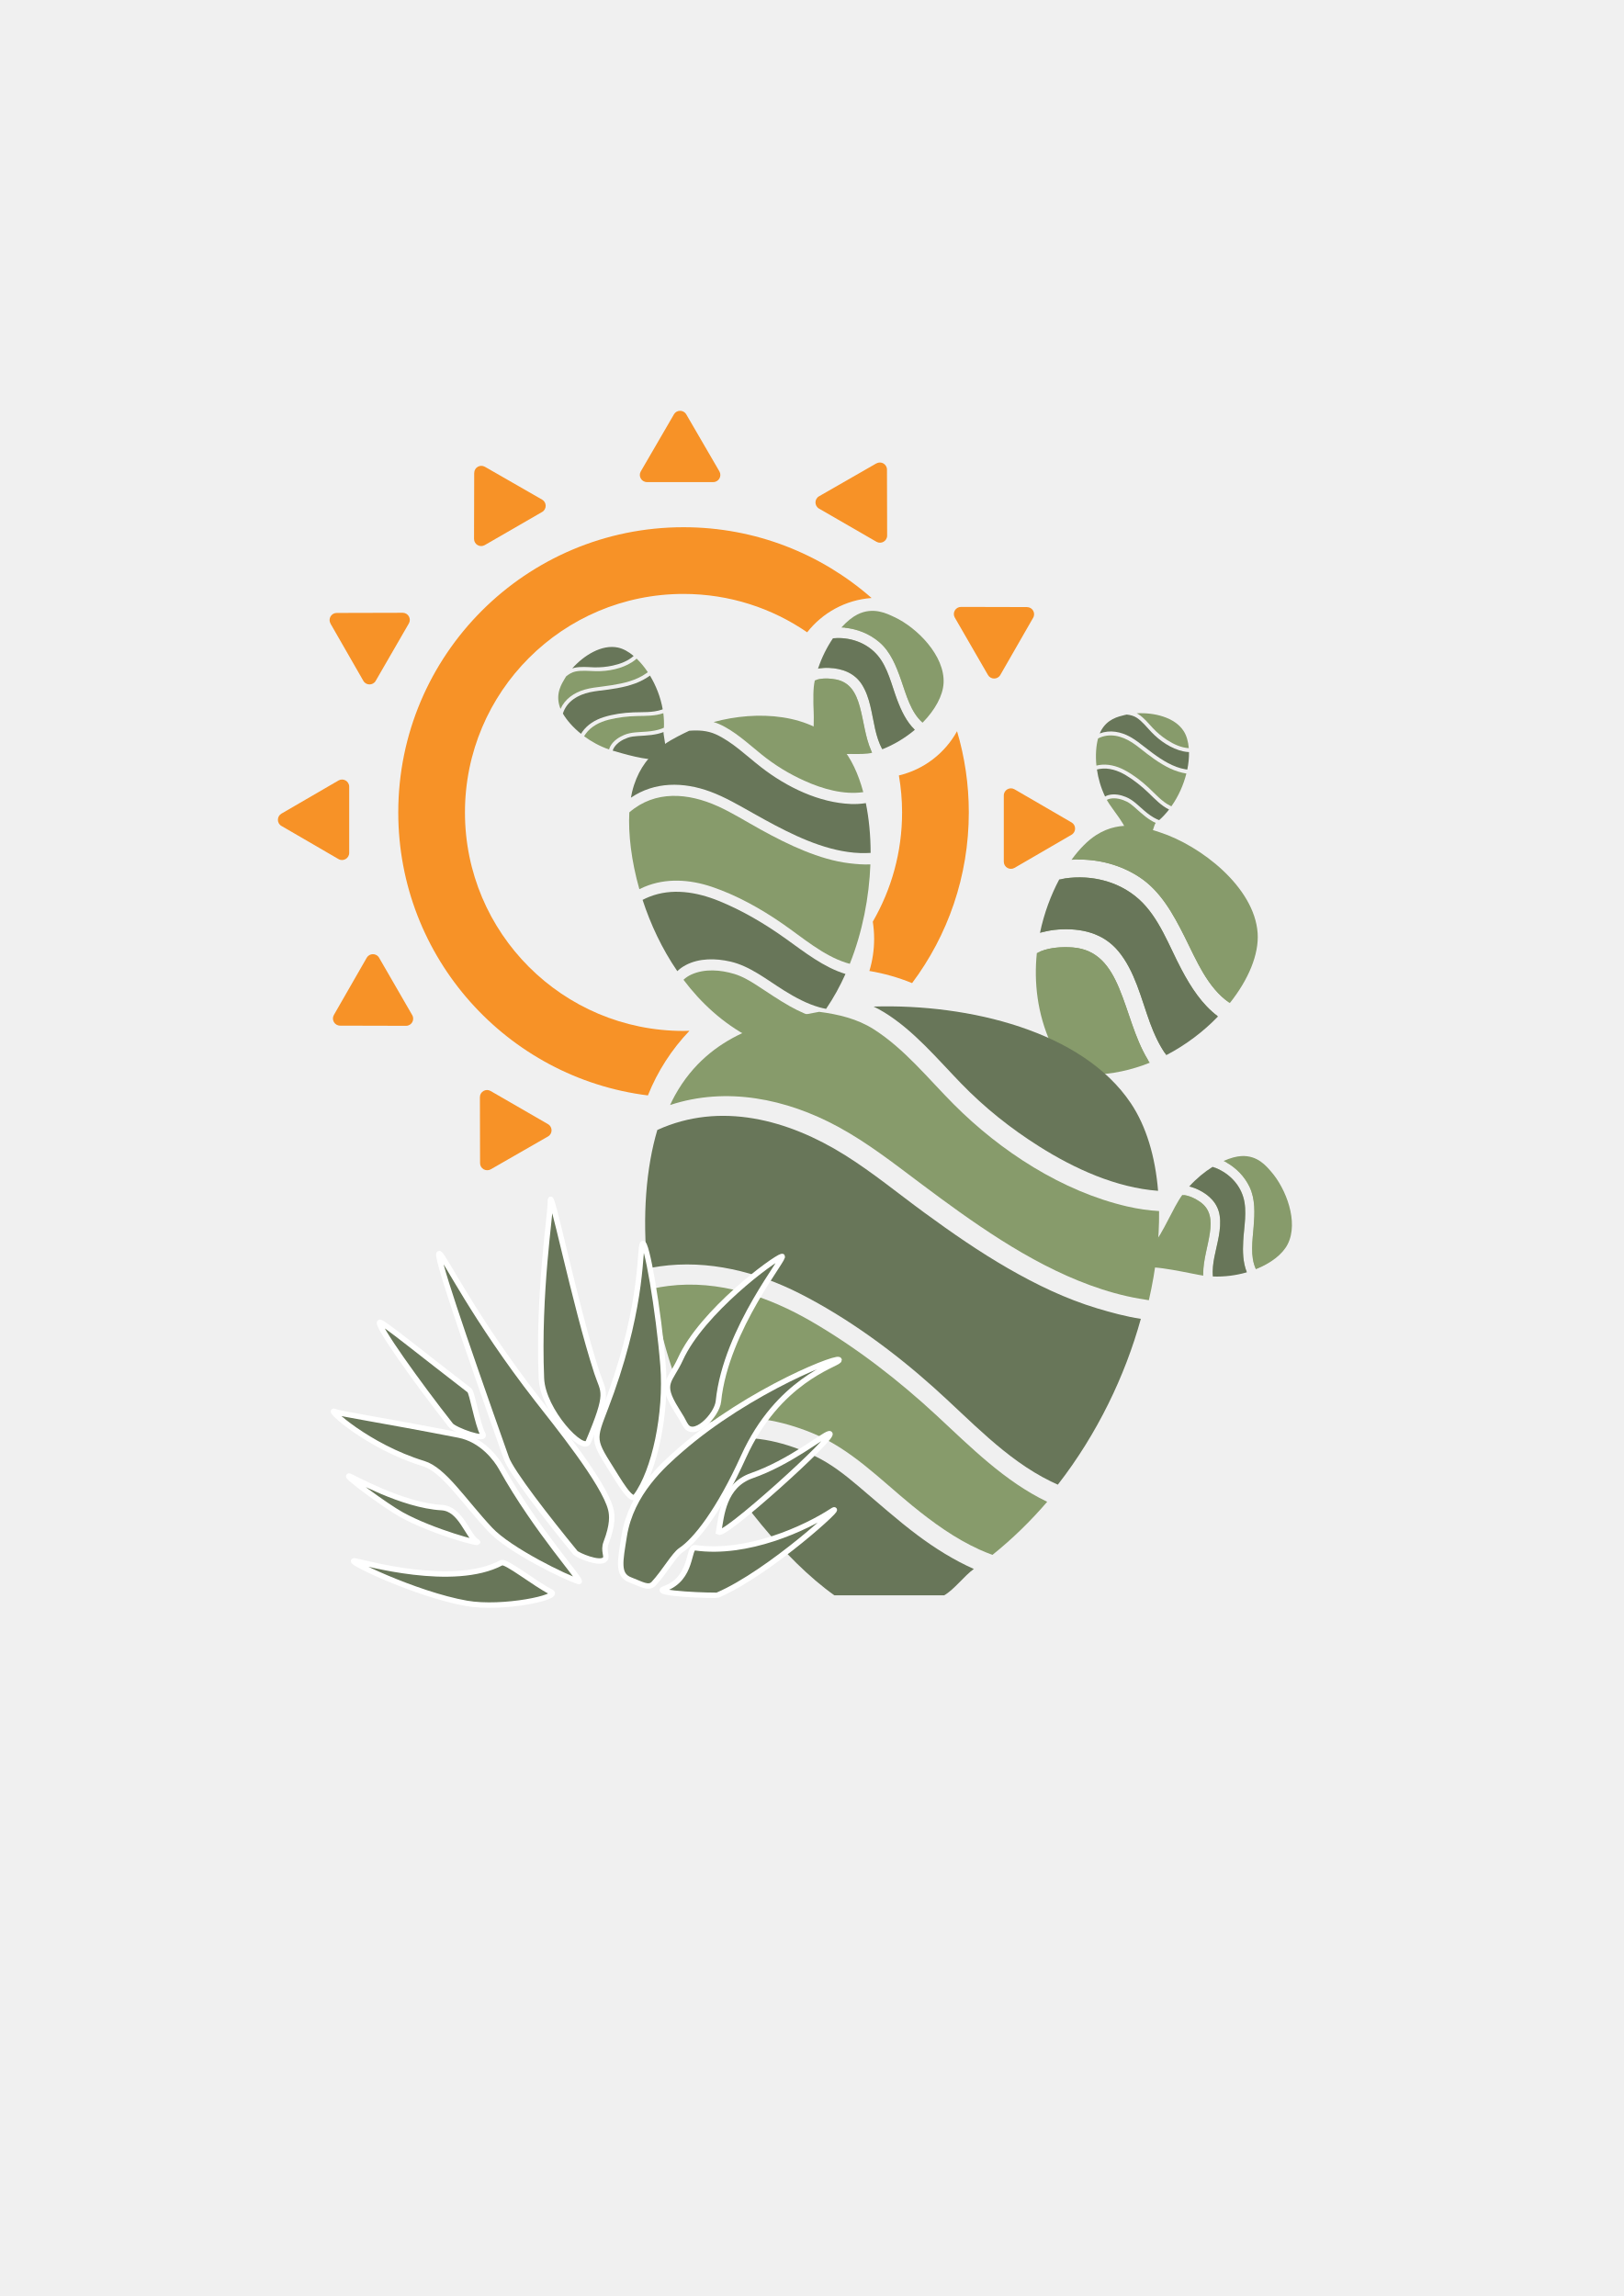
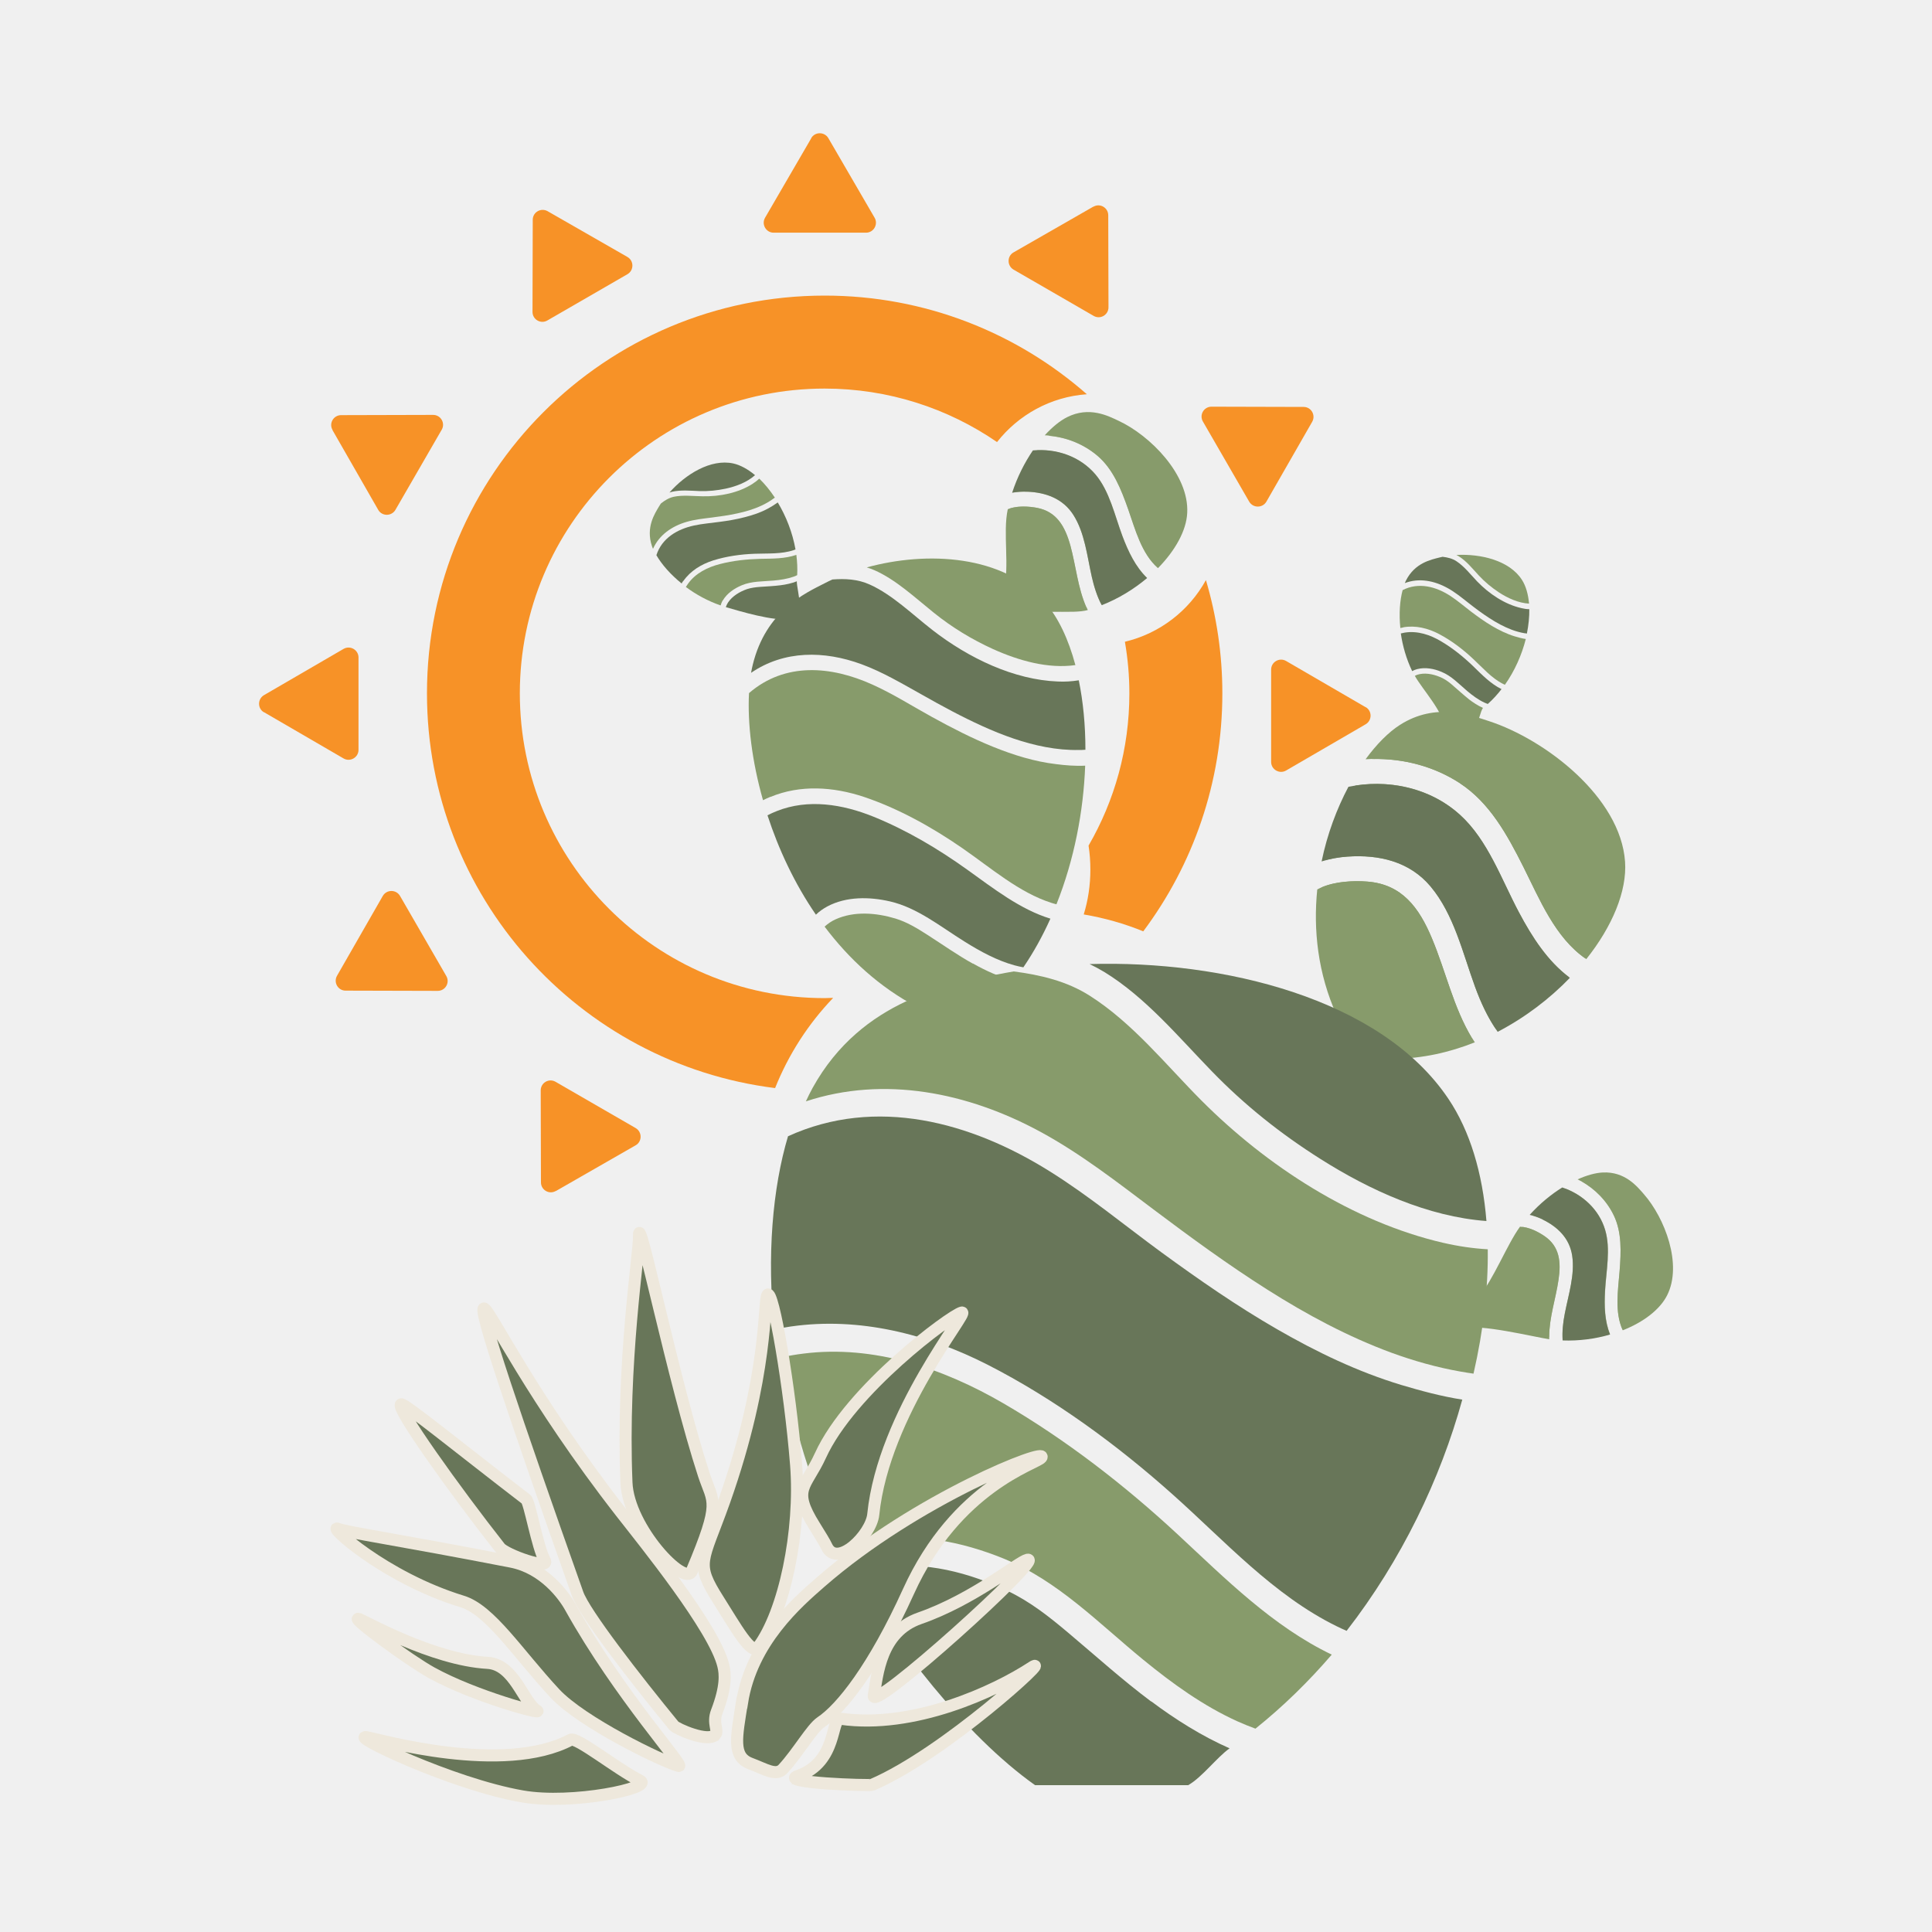
- <svg xmlns="http://www.w3.org/2000/svg" id="Layer_1" version="1.1" viewBox="0 0 595.28 841.89">
+ <svg xmlns="http://www.w3.org/2000/svg" id="Layer_1" version="1.1" viewBox="0 0 160 160">
  <defs>
    <style>
      .st0 {
        fill: #879b6b;
      }

      .st1 {
        fill: #aebe95;
      }

      .st2, .st3 {
        fill: #687659;
      }

      .st3 {
-         stroke: #fff;
+         stroke: #eee8dc;
        stroke-miterlimit: 10;
-         stroke-width: 2px;
      }

      .st4 {
        fill: #f79227;
      }
    </style>
  </defs>
-   <path class="st1" d="M458.09,435.19c2.14,4.46,1.91,9.59,1.52,14.55-.4,5.07-1.34,10.83.76,15.49,4.77-1.89,8.57-4.72,10.36-8.03,4.21-7.77.07-19.95-4.89-26.24-1.63-2.06-4.53-6.11-10.19-6.09-1.71,0-3.8.46-6.06,1.35,3.64,2.06,6.67,5.13,8.51,8.97h0Z" />
-   <path class="st1" d="M439.41,436.27c3.89,1.92,7.05,4.89,7.74,9.45.76,5.02-.98,10.28-1.95,15.25-.44,2.24-.69,4.48-.58,6.63,4.29.31,8.57-.18,12.44-1.26-1.38-3.47-1.48-7.42-1.26-11.31.29-5.22,1.52-10.98.04-16-1.51-5.1-5.5-8.95-10.32-10.85-3,1.72-6.09,4.08-8.87,7.03.97.26,1.9.63,2.77,1.06h0Z" />
-   <path class="st1" d="M441.11,467.03c.02-5.05,1.7-9.92,2.44-14.91.7-4.68.31-8.7-3.58-11.42-1.48-1.03-3.72-2.24-5.87-2.49-3.29,4.3-5.84,9.57-6.79,15.69l3.25,9.23c3.24,2.08,6.86,3.38,10.56,4.04v-.14h-.01Z" />
-   <path class="st2" d="M439.41,436.27c3.89,1.92,7.05,4.89,7.74,9.45.76,5.02-.98,10.28-1.95,15.25-.47,2.4-.73,4.79-.56,7.09,4.3.17,8.59-.4,12.48-1.54-1.45-3.52-1.56-7.53-1.34-11.49.29-5.22,1.52-10.98.04-16-1.6-5.42-6.02-9.44-11.26-11.18-2.93,1.82-5.9,4.25-8.58,7.21,1.2.27,2.36.69,3.42,1.22h0Z" />
-   <path class="st0" d="M441.11,467.03c.02-5.05,1.7-9.92,2.44-14.91.7-4.68.31-8.7-3.58-11.42-1.63-1.14-4.2-2.49-6.53-2.53-3.41,4.62-7.11,14.2-10.79,18.32l-3.88,8.51c3.63-1.45,18.62,2.22,22.36,2.75,0-.24-.01-.48-.01-.72h-.01Z" />
-   <path class="st0" d="M449.4,426.12c3.73,2.06,6.82,5.17,8.69,9.07,2.14,4.46,1.91,9.59,1.52,14.55-.41,5.13-1.36,10.96.83,15.64,5.45-2.16,9.76-5.44,11.65-9.16,4.12-8.14-.64-20.39-6.05-26.58-1.77-2.03-4.95-6.03-10.86-5.74-1.87.09-4.14.7-6.59,1.8.27.14.54.28.81.43h0Z" />
-   <path class="st2" d="M213.45,268.39c1.88-2.7,4.76-4.45,7.88-5.43,3.44-1.09,7.23-1.61,10.89-1.75,3.41-.13,7.02.13,10.25-.95.17-.06.33-.12.49-.18-.78-4.46-2.48-8.74-4.67-12.36-.81.61-1.71,1.13-2.55,1.59-1.92,1.04-4.01,1.75-6.14,2.3-2.18.56-4.42.94-6.66,1.25-2.22.31-4.49.49-6.67.96-4.41.96-8.48,3.32-9.91,7.82,1.4,2.41,3.69,5.06,6.65,7.44.14-.24.29-.47.45-.69h0Z" />
-   <path class="st0" d="M223.83,273.5c1.08-1.87,3.03-3.18,4.99-4.01,2.62-1.1,5.52-.99,8.35-1.23,1.83-.16,3.66-.43,5.36-1.06.29-.11.58-.23.87-.37.09-1.77,0-3.56-.21-5.32-2.99,1.04-6.3.97-9.49,1.04-3.56.08-7.17.49-10.57,1.36-3.28.84-6.43,2.41-8.42,5.18-.2.28-.39.57-.57.87,2.65,1.96,5.75,3.69,9.15,4.85.12-.44.3-.88.55-1.32h0Z" />
-   <path class="st2" d="M238.96,269.48c-1.74.23-3.5.29-5.25.41-1.23.09-2.39.21-3.54.61-1.92.67-3.85,1.81-4.99,3.53-.26.4-.44.8-.56,1.21,3.7,1.08,12.63,3.77,16.78,3.11l2.56-4.07c.16-.78-.79-5.06-.7-5.85-1.37.53-2.83.85-4.31,1.04h0Z" />
-   <path class="st2" d="M210.56,244.87c2.29-.52,4.82-.25,7.19-.17,2.33.07,4.58-.15,6.82-.63,2.78-.6,5.65-1.67,7.74-3.55-1.89-1.59-3.86-2.67-5.75-3.07-5.92-1.27-12.54,2.87-16.77,7.65.25-.09.51-.16.78-.22h-.01Z" />
-   <path class="st0" d="M231.7,242.8c-3.76,2.41-8.65,3.39-13.2,3.31-2.5-.04-5.13-.39-7.55.12-1.28.27-2.38.96-3.39,1.77-.15.24-.3.47-.44.71-1.17,1.97-3.55,5.57-1.89,10.49.08.24.17.48.27.73,1.63-3.66,5-5.96,8.84-7.07,2.15-.62,4.38-.86,6.62-1.15,2.24-.29,4.47-.61,6.67-1.08,2.21-.47,4.38-1.11,6.4-2.06,1.03-.48,2.02-1.04,2.94-1.71.17-.13.35-.26.53-.39-1.26-1.9-2.65-3.58-4.11-4.97-.52.48-1.08.92-1.69,1.31h0Z" />
-   <path class="st1" d="M322.36,235.45c4.16,3.55,6.23,8.85,8.05,14.06,1.86,5.32,3.49,11.57,7.7,15.35,3.99-4.05,6.56-8.62,6.9-12.77.79-9.75-8.86-20.24-16.7-24.38-2.57-1.36-7.32-4.16-13.05-1.6-1.73.77-3.64,2.17-5.54,4.08,4.62.46,9.05,2.21,12.64,5.27h0Z" />
-   <path class="st1" d="M303.92,244.9c4.79.2,9.33,1.8,12.07,6.1,3.02,4.74,3.61,10.85,4.85,16.32.56,2.47,1.3,4.84,2.38,6.98,4.48-1.61,8.6-4.02,12.03-6.84-2.95-2.9-4.82-6.85-6.35-10.89-2.04-5.42-3.38-11.8-7.12-16.22-3.81-4.49-9.58-6.61-15.3-6.36-2.27,3.08-4.34,6.86-5.83,11.09,1.1-.16,2.21-.21,3.27-.17h0Z" />
-   <path class="st1" d="M319.41,275.29c-2.24-5.12-2.72-10.8-4.2-16.19-1.39-5.05-3.58-8.95-8.74-9.96-1.96-.38-4.77-.6-7.06.11-1.4,5.83-1.63,12.3.15,18.93l7.42,7.89c4.21.65,8.46.35,12.5-.64-.02-.05-.05-.1-.07-.14h0Z" />
-   <path class="st2" d="M303.92,244.9c4.79.2,9.33,1.8,12.07,6.1,3.02,4.74,3.61,10.85,4.85,16.32.6,2.64,1.4,5.18,2.61,7.43,4.43-1.75,8.51-4.25,11.95-7.15-3.04-2.91-4.95-6.92-6.5-11.04-2.04-5.42-3.38-11.8-7.12-16.22-4.05-4.77-10.33-6.87-16.41-6.29-2.15,3.16-4.08,6.94-5.47,11.14,1.33-.27,2.7-.35,4.01-.3h0Z" />
-   <path class="st0" d="M319.41,275.29c-2.24-5.12-2.72-10.8-4.2-16.19-1.39-5.05-3.58-8.95-8.74-9.96-2.16-.42-5.36-.64-7.75.36-1.38,6.21.58,14.97-1.08,21.46l6.37,6.48c3.96-1.84,11.71-.29,15.74-1.43-.12-.24-.23-.48-.34-.72Z" />
-   <path class="st0" d="M309.49,230.15c4.7.42,9.22,2.19,12.86,5.3,4.16,3.55,6.23,8.85,8.05,14.06,1.88,5.38,3.53,11.7,7.84,15.47,4.55-4.63,7.45-9.88,7.69-14.5.53-10.08-9.78-20.37-18.03-24.21-2.71-1.26-7.71-3.89-13.57-.95-1.85.93-3.88,2.57-5.87,4.77.34.02.67.04,1.01.07h.02Z" />
-   <path class="st0" d="M402.76,280.55c3.24-.57,6.51.25,9.41,1.77,3.2,1.68,6.24,4,8.92,6.5,2.5,2.33,4.85,5.08,7.89,6.61.16.08.32.15.47.23,2.61-3.69,4.46-7.91,5.49-12.02-1.01-.15-2-.42-2.92-.69-2.09-.63-4.07-1.61-5.96-2.74-1.94-1.15-3.77-2.48-5.58-3.85-1.79-1.36-3.51-2.85-5.38-4.06-3.78-2.45-8.33-3.68-12.53-1.53-.73,2.69-.99,6.18-.61,9.96.27-.07.54-.12.8-.17h0Z" />
-   <path class="st2" d="M406.45,291.53c2.09-.55,4.4-.09,6.36.72,2.63,1.08,4.59,3.22,6.76,5.06,1.4,1.19,2.88,2.3,4.53,3.06.29.13.58.25.87.36,1.33-1.18,2.54-2.5,3.63-3.9-2.85-1.39-5.13-3.79-7.42-6.01-2.56-2.47-5.39-4.75-8.4-6.55-2.9-1.74-6.24-2.87-9.61-2.33-.34.05-.68.12-1.02.21.47,3.26,1.43,6.68,2.99,9.91.4-.23.84-.41,1.32-.54h-.01Z" />
-   <path class="st0" d="M419.95,299.44c-1.38-1.07-2.67-2.28-3.99-3.44-.92-.81-1.83-1.56-2.92-2.09-1.83-.89-3.99-1.46-6.02-1.06-.47.09-.88.25-1.25.46,1.83,3.38,8.14,10.24,7.39,13.27h8.55c.67-.43,1.39-4.33,2.01-4.82-1.34-.6-2.6-1.42-3.77-2.33h0Z" />
-   <path class="st0" d="M417.43,261.95c1.99,1.26,3.57,3.25,5.18,4.98,1.59,1.71,3.33,3.15,5.25,4.4,2.38,1.55,5.16,2.84,7.97,3-.21-2.46-.82-4.62-1.87-6.25-3.27-5.1-10.87-6.88-17.24-6.53.24.12.48.25.71.39h0Z" />
-   <path class="st2" d="M433.78,275.5c-4.36-.98-8.49-3.76-11.64-7.05-1.73-1.8-3.33-3.92-5.41-5.28-1.1-.72-2.36-1.01-3.64-1.16-.28.06-.55.12-.81.18-2.22.56-6.45,1.4-8.78,6.04-.11.22-.22.46-.32.71,3.75-1.42,7.75-.65,11.25,1.3,1.96,1.09,3.7,2.51,5.48,3.89s3.58,2.75,5.46,3.98c1.89,1.23,3.87,2.33,5.97,3.1,1.07.39,2.17.7,3.29.88.21.03.43.07.65.1.46-2.23.67-4.4.63-6.42-.71-.03-1.42-.12-2.12-.28h0Z" />
-   <path class="st0" d="M417.66,321.57c7.85,5.13,12.46,13.58,16.65,21.91,4.27,8.51,8.34,18.63,16.32,24.13,5.99-7.5,9.45-15.61,9.17-22.61-.65-16.41-19.3-32.06-33.56-37.48-4.68-1.78-13.37-5.54-22.64-.19-2.81,1.62-5.78,4.31-8.63,7.85,7.99-.11,15.93,1.97,22.69,6.39h0Z" />
-   <path class="st0" d="M388.07,340.83c8.24-.57,16.32,1.23,21.88,7.88,6.14,7.33,8.4,17.41,11.65,26.29,1.47,4.01,3.22,7.83,5.5,11.18,7.33-3.53,13.89-8.33,19.17-13.68-5.64-4.28-9.65-10.5-13.08-16.95-4.6-8.64-8.19-19.04-15.51-25.7-7.43-6.76-17.73-9.2-27.47-7.71-3.25,5.57-6.02,12.25-7.7,19.59,1.84-.48,3.73-.77,5.57-.9h-.01Z" />
-   <path class="st0" d="M420.79,388.55c-4.88-8.11-6.87-17.5-10.51-26.19-3.41-8.16-7.95-14.24-16.99-14.95-3.43-.27-8.29-.09-12.05,1.53-1.2,9.98-.26,20.82,4.13,31.52l14.31,11.75c7.34.29,14.53-1.01,21.24-3.43-.05-.08-.1-.15-.14-.23h.01Z" />
-   <path class="st2" d="M388.07,340.83c8.24-.57,16.32,1.23,21.88,7.88,6.14,7.33,8.4,17.41,11.65,26.29,1.57,4.29,3.46,8.37,5.98,11.89,7.22-3.75,13.69-8.7,18.97-14.18-5.79-4.28-9.88-10.6-13.37-17.17-4.6-8.64-8.19-19.04-15.51-25.7-7.91-7.19-19.06-9.49-29.34-7.37-3.02,5.67-5.55,12.35-7.06,19.61,2.22-.7,4.55-1.1,6.8-1.26h0Z" />
-   <path class="st0" d="M420.79,388.55c-4.88-8.11-6.87-17.5-10.51-26.19-3.41-8.16-7.95-14.24-16.99-14.95-3.78-.3-9.3-.05-13.17,2.07-1.09,10.61.14,22.07,5.13,33.18l15.13,11.38c7.33-.08,14.47-1.69,21.13-4.36-.25-.38-.49-.75-.72-1.14h0Z" />
-   <path class="st0" d="M394.57,315.18c8.12-.19,16.22,1.9,23.08,6.39,7.85,5.13,12.46,13.58,16.65,21.91,4.32,8.61,8.43,18.84,16.58,24.31,6.83-8.58,10.72-17.88,10.19-25.63-1.16-16.91-20.89-32.1-35.79-36.95-4.89-1.59-13.98-5.02-23.39.98-2.98,1.9-6.11,5.02-9.05,9.06.58-.04,1.16-.06,1.74-.08h0Z" />
-   <path class="st0" d="M236.33,325.16c7.87-3.28,16.55-2.71,24.65.02,8.94,3.02,17.82,7.91,25.88,13.5,7.52,5.21,14.89,11.66,23.37,14.35.44.14.88.27,1.32.38,4.66-11.69,7.1-24.45,7.55-36.46-2.62.12-5.27-.11-7.72-.41-5.61-.67-11.11-2.38-16.47-4.54-5.48-2.21-10.82-4.95-16.08-7.85-5.21-2.86-10.33-6.12-15.7-8.54-10.82-4.88-22.93-5.94-32.41,2.27-.42,7.88.73,17.8,3.68,28.16.64-.32,1.29-.62,1.94-.89h0Z" />
-   <path class="st2" d="M251.36,353.9c4.99-2.64,11.04-2.54,16.41-1.31,7.2,1.65,13.25,6.6,19.69,10.61,4.16,2.59,8.46,4.91,13.02,6.18.79.22,1.58.39,2.38.55,2.73-4,5.09-8.3,7.11-12.8-7.9-2.4-14.91-7.91-21.86-12.9-7.75-5.56-16.08-10.44-24.62-13.9-8.23-3.33-17.23-4.76-25.45-1.49-.82.33-1.65.7-2.46,1.12,2.89,8.87,7.09,17.91,12.73,26.14.89-.85,1.9-1.59,3.05-2.19h0Z" />
-   <path class="st0" d="M289.55,368.95c-4.05-2.27-7.92-4.97-11.86-7.51-2.75-1.78-5.43-3.39-8.46-4.31-5.08-1.53-10.83-2-15.73.19-1.13.51-2.09,1.16-2.92,1.94,6.4,8.5,14.44,15.93,24.28,21.12l21.26-2.03c1.46-1.55,2.84-3.18,4.15-4.87-3.7-.99-7.29-2.6-10.73-4.53h0Z" />
-   <path class="st0" d="M263.6,265.48c5.67,2.48,10.7,7.21,15.67,11.22,4.89,3.94,10.05,7.06,15.55,9.55,6.82,3.09,14.51,5.24,21.67,4.21-1.81-6.77-4.49-12.47-7.98-16.48-10.9-12.54-31.01-13.56-46.89-9.22.67.2,1.33.44,1.99.73h0Z" />
-   <path class="st2" d="M311.93,294.8c-11.5-.45-23.38-6.05-33.05-13.6-5.3-4.14-10.45-9.2-16.4-11.92-3.14-1.43-6.47-1.59-9.8-1.33-.67.3-1.32.62-1.96.94-5.31,2.71-15.53,7.29-18.98,21.47-.17.68-.31,1.4-.44,2.14,8.71-5.93,19.22-5.86,29.04-2.25,5.51,2.03,10.64,5.07,15.86,8,5.22,2.94,10.47,5.81,15.86,8.26,5.41,2.46,10.98,4.48,16.68,5.54,2.9.54,5.83.83,8.76.75.56-.01,1.12-.03,1.68-.06,0-6.47-.61-12.66-1.75-18.26-1.8.29-3.64.4-5.49.33h0Z" />
-   <path class="st0" d="M262.67,520.9c11.49-2.57,24.13.09,34.85,4.46,14.38,5.85,25.03,17,36.86,26.67,7.64,6.24,15.69,12.08,24.71,16.17,1.56.71,3.15,1.34,4.76,1.94,7.33-5.88,14.02-12.43,20.07-19.47-15.56-7.45-27.97-19.98-40.47-31.58-13.94-12.93-29.38-24.9-45.84-34.47-15.85-9.22-34.09-15.42-52.62-13.09-1.85.23-3.73.55-5.6.95,2.44,16.72,7.56,34.27,16.02,50.99,2.2-1.12,4.62-1.99,7.26-2.58h0Z" />
-   <path class="st2" d="M336.43,562.96c-7.55-5.64-14.55-11.97-21.75-18.03-5.04-4.25-9.98-8.17-15.95-11.02-10-4.78-21.84-7.95-32.96-6.13-2.57.42-4.85,1.18-6.88,2.19,9.93,17.51,28.52,41.87,47.01,55h40.25c3.68-2.11,7.45-7.24,10.88-9.67-7.33-3.25-14.19-7.55-20.6-12.34h0Z" />
-   <path class="st2" d="M324.14,371.18c10.85,6.67,19.44,17.03,28.21,26.08,8.63,8.91,18.14,16.49,28.63,23.11,13,8.21,28.21,15.13,43.59,16.28-1.03-12.59-4.33-23.67-9.99-32.13-17.7-26.43-59.33-36.49-94.31-35.44,1.31.63,2.6,1.32,3.86,2.1h.01Z" />
-   <path class="st0" d="M413.3,442.39c-23.86-5.52-46.44-20.22-63.58-37.41-9.4-9.42-18.11-20.41-29.45-27.61-5.99-3.8-12.88-5.44-19.94-6.36-1.52.26-3.02.54-4.47.84-12.2,2.56-35.44,6.37-48.4,29.77-.62,1.13-1.22,2.32-1.79,3.56,20.61-6.79,42.56-2.36,61.64,8.01,10.7,5.81,20.2,13.25,29.91,20.53,9.72,7.29,19.53,14.48,29.8,20.98,10.32,6.53,21.13,12.35,32.62,16.56,5.85,2.14,11.86,3.85,18,4.92,1.17.2,2.35.4,3.55.58,2.61-11.34,3.87-22.41,3.75-32.69-3.89-.23-7.78-.79-11.62-1.68h-.02Z" />
-   <path class="st4" d="M247.08,151.93l-12.15,20.91c-1.01,1.74.25,3.93,2.26,3.93h24.29c2.01,0,3.27-2.18,2.26-3.93l-12.15-20.91c-1.01-1.73-3.51-1.73-4.52,0h0Z" />
-   <path class="st4" d="M173.85,173.43l-.06,24.18c0,2.01,2.17,3.28,3.92,2.27l21.04-12.15c1.74-1.01,1.74-3.53,0-4.53l-20.98-12.04c-1.74-1-3.91.25-3.91,2.26h0Z" />
-   <path class="st4" d="M121.17,228.67l12.04,20.98c1,1.75,3.52,1.75,4.53,0l12.15-21.04c1.01-1.74-.26-3.92-2.27-3.92l-24.18.06c-2.01,0-3.26,2.17-2.26,3.91h0Z" />
-   <path class="st4" d="M103.18,302.85l20.91,12.15c1.74,1.01,3.93-.25,3.93-2.26v-24.29c0-2.01-2.18-3.27-3.93-2.26l-20.91,12.15c-1.73,1.01-1.73,3.51,0,4.52h0Z" />
-   <path class="st4" d="M124.68,376.08l24.18.06c2.01,0,3.28-2.17,2.27-3.92l-12.15-21.04c-1.01-1.74-3.53-1.74-4.53,0l-12.04,20.98c-1,1.74.25,3.91,2.26,3.91h0Z" />
-   <path class="st4" d="M179.92,428.76l20.98-12.04c1.75-1,1.75-3.52,0-4.53l-21.04-12.15c-1.74-1.01-3.92.26-3.92,2.27l.06,24.18c0,2.01,2.17,3.26,3.91,2.26h.01Z" />
-   <path class="st4" d="M376.5,222.6l-24.18-.06c-2.01,0-3.28,2.17-2.27,3.92l12.15,21.04c1.01,1.74,3.53,1.74,4.53,0l12.04-20.98c1-1.74-.25-3.91-2.26-3.91h-.01Z" />
-   <path class="st4" d="M321.26,169.93l-20.98,12.04c-1.75,1-1.75,3.52,0,4.53l21.04,12.15c1.74,1.01,3.92-.26,3.92-2.27l-.06-24.18c0-2.01-2.17-3.26-3.91-2.26h-.01Z" />
+   <path class="st1" d="M133.65,100.66c.67,1.4.6,3.02.48,4.58-.13,1.6-.42,3.41.24,4.88,1.5-.6,2.7-1.49,3.26-2.53,1.33-2.45.02-6.28-1.54-8.27-.51-.65-1.43-1.92-3.21-1.92-.54,0-1.2.14-1.91.43,1.15.65,2.1,1.62,2.68,2.83h0Z" />
+   <path class="st1" d="M127.76,101c1.23.6,2.22,1.54,2.44,2.98.24,1.58-.31,3.24-.61,4.8-.14.71-.22,1.41-.18,2.09,1.35.1,2.7-.06,3.92-.4-.43-1.09-.47-2.34-.4-3.56.09-1.64.48-3.46.01-5.04-.48-1.61-1.73-2.82-3.25-3.42-.94.54-1.92,1.29-2.79,2.21.31.08.6.2.87.33h0Z" />
+   <path class="st1" d="M128.3,110.69c0-1.59.54-3.12.77-4.7.22-1.47.1-2.74-1.13-3.6-.47-.32-1.17-.71-1.85-.78-1.04,1.35-1.84,3.01-2.14,4.94l1.02,2.91c1.02.66,2.16,1.06,3.33,1.27v-.04h0Z" />
+   <path class="st2" d="M127.76,101c1.23.6,2.22,1.54,2.44,2.98.24,1.58-.31,3.24-.61,4.8-.15.76-.23,1.51-.18,2.23,1.35.05,2.71-.13,3.93-.49-.46-1.11-.49-2.37-.42-3.62.09-1.64.48-3.46.01-5.04-.5-1.71-1.9-2.97-3.55-3.52-.92.57-1.86,1.34-2.7,2.27.38.09.74.22,1.08.38h0Z" />
+   <path class="st0" d="M128.3,110.69c0-1.59.54-3.12.77-4.7.22-1.47.1-2.74-1.13-3.6-.51-.36-1.32-.78-2.06-.8-1.07,1.46-2.24,4.47-3.4,5.77l-1.22,2.68c1.14-.46,5.86.7,7.04.87,0-.08,0-.15,0-.23h0Z" />
+   <path class="st0" d="M130.91,97.8c1.17.65,2.15,1.63,2.74,2.86.67,1.4.6,3.02.48,4.58-.13,1.62-.43,3.45.26,4.93,1.72-.68,3.07-1.71,3.67-2.89,1.3-2.56-.2-6.42-1.91-8.37-.56-.64-1.56-1.9-3.42-1.81-.59.03-1.3.22-2.08.57.09.04.17.09.26.14h0Z" />
+   <path class="st2" d="M56.59,48.12c.59-.85,1.5-1.4,2.48-1.71,1.08-.34,2.28-.51,3.43-.55,1.07-.04,2.21.04,3.23-.3.05-.02.1-.04.15-.06-.25-1.4-.78-2.75-1.47-3.89-.26.19-.54.36-.8.5-.6.33-1.26.55-1.93.72-.69.18-1.39.3-2.1.39-.7.1-1.41.15-2.1.3-1.39.3-2.67,1.05-3.12,2.46.44.76,1.16,1.59,2.09,2.34.04-.08.09-.15.14-.22h0Z" />
+   <path class="st0" d="M59.86,49.73c.34-.59.95-1,1.57-1.26.83-.35,1.74-.31,2.63-.39.58-.05,1.15-.14,1.69-.33.09-.03.18-.07.27-.12.03-.56,0-1.12-.07-1.68-.94.33-1.98.31-2.99.33-1.12.03-2.26.15-3.33.43-1.03.26-2.03.76-2.65,1.63-.06.09-.12.18-.18.27.83.62,1.81,1.16,2.88,1.53.04-.14.09-.28.17-.42h0Z" />
+   <path class="st2" d="M64.63,48.47c-.55.07-1.1.09-1.65.13-.39.03-.75.07-1.12.19-.6.21-1.21.57-1.57,1.11-.08.13-.14.25-.18.38,1.17.34,3.98,1.19,5.29.98l.81-1.28c.05-.25-.25-1.59-.22-1.84-.43.17-.89.27-1.36.33h0Z" />
+   <path class="st2" d="M55.68,40.72c.72-.16,1.52-.08,2.26-.05.73.02,1.44-.05,2.15-.2.88-.19,1.78-.53,2.44-1.12-.6-.5-1.22-.84-1.81-.97-1.86-.4-3.95.9-5.28,2.41.08-.03.16-.05.25-.07h0Z" />
+   <path class="st0" d="M62.34,40.06c-1.18.76-2.72,1.07-4.16,1.04-.79-.01-1.62-.12-2.38.04-.4.09-.75.3-1.07.56-.05.08-.09.15-.14.22-.37.62-1.12,1.75-.6,3.3.03.08.05.15.09.23.51-1.15,1.57-1.88,2.78-2.23.68-.2,1.38-.27,2.09-.36.71-.09,1.41-.19,2.1-.34.7-.15,1.38-.35,2.02-.65.32-.15.64-.33.93-.54.05-.04.11-.08.17-.12-.4-.6-.83-1.13-1.29-1.57-.16.15-.34.29-.53.41h0Z" />
+   <path class="st1" d="M90.9,37.75c1.31,1.12,1.96,2.79,2.54,4.43.59,1.68,1.1,3.64,2.43,4.83,1.26-1.28,2.07-2.72,2.17-4.02.25-3.07-2.79-6.38-5.26-7.68-.81-.43-2.31-1.31-4.11-.5-.54.24-1.15.68-1.74,1.29,1.46.14,2.85.7,3.98,1.66h0Z" />
+   <path class="st1" d="M85.09,40.72c1.51.06,2.94.57,3.8,1.92.95,1.49,1.14,3.42,1.53,5.14.18.78.41,1.52.75,2.2,1.41-.51,2.71-1.27,3.79-2.15-.93-.91-1.52-2.16-2-3.43-.64-1.71-1.06-3.72-2.24-5.11-1.2-1.41-3.02-2.08-4.82-2-.71.97-1.37,2.16-1.84,3.49.35-.05.7-.07,1.03-.05h0Z" />
+   <path class="st1" d="M89.97,50.3c-.71-1.61-.86-3.4-1.32-5.1-.44-1.59-1.13-2.82-2.75-3.14-.62-.12-1.5-.19-2.22.03-.44,1.84-.51,3.87.05,5.96l2.34,2.49c1.33.2,2.66.11,3.94-.2,0-.02-.02-.03-.02-.04h0Z" />
+   <path class="st2" d="M85.09,40.72c1.51.06,2.94.57,3.8,1.92.95,1.49,1.14,3.42,1.53,5.14.19.83.44,1.63.82,2.34,1.4-.55,2.68-1.34,3.76-2.25-.96-.92-1.56-2.18-2.05-3.48-.64-1.71-1.06-3.72-2.24-5.11-1.28-1.5-3.25-2.16-5.17-1.98-.68,1-1.29,2.19-1.72,3.51.42-.09.85-.11,1.26-.09h0Z" />
+   <path class="st0" d="M89.97,50.3c-.71-1.61-.86-3.4-1.32-5.1-.44-1.59-1.13-2.82-2.75-3.14-.68-.13-1.69-.2-2.44.11-.43,1.96.18,4.72-.34,6.76l2.01,2.04c1.25-.58,3.69-.09,4.96-.45-.04-.08-.07-.15-.11-.23Z" />
+   <path class="st0" d="M86.84,36.08c1.48.13,2.9.69,4.05,1.67,1.31,1.12,1.96,2.79,2.54,4.43.59,1.69,1.11,3.69,2.47,4.87,1.43-1.46,2.35-3.11,2.42-4.57.17-3.17-3.08-6.42-5.68-7.63-.85-.4-2.43-1.23-4.27-.3-.58.29-1.22.81-1.85,1.5.11,0,.21.01.32.02h0Z" />
+   <path class="st0" d="M116.22,51.95c1.02-.18,2.05.08,2.96.56,1.01.53,1.97,1.26,2.81,2.05.79.73,1.53,1.6,2.49,2.08.05.03.1.05.15.07.82-1.16,1.4-2.49,1.73-3.79-.32-.05-.63-.13-.92-.22-.66-.2-1.28-.51-1.88-.86-.61-.36-1.19-.78-1.76-1.21-.56-.43-1.11-.9-1.69-1.28-1.19-.77-2.62-1.16-3.95-.48-.23.85-.31,1.95-.19,3.14.09-.02.17-.04.25-.05h0Z" />
+   <path class="st2" d="M117.38,55.41c.66-.17,1.39-.03,2,.23.83.34,1.45,1.01,2.13,1.59.44.37.91.72,1.43.96.09.04.18.08.27.11.42-.37.8-.79,1.14-1.23-.9-.44-1.62-1.19-2.34-1.89-.81-.78-1.7-1.5-2.65-2.06-.91-.55-1.97-.9-3.03-.73-.11.02-.21.04-.32.07.15,1.03.45,2.1.94,3.12.13-.07.26-.13.42-.17h0Z" />
+   <path class="st0" d="M121.64,57.9c-.43-.34-.84-.72-1.26-1.08-.29-.26-.58-.49-.92-.66-.58-.28-1.26-.46-1.9-.33-.15.03-.28.08-.39.14.58,1.06,2.56,3.23,2.33,4.18h2.69c.21-.14.44-1.36.63-1.52-.42-.19-.82-.45-1.19-.73h0Z" />
+   <path class="st0" d="M120.84,46.09c.63.4,1.12,1.02,1.63,1.57.5.54,1.05.99,1.65,1.39.75.49,1.63.89,2.51.94-.07-.77-.26-1.46-.59-1.97-1.03-1.61-3.42-2.17-5.43-2.06.08.04.15.08.22.12h0Z" />
+   <path class="st2" d="M125.99,50.36c-1.37-.31-2.67-1.18-3.67-2.22-.54-.57-1.05-1.23-1.7-1.66-.35-.23-.74-.32-1.15-.37-.09.02-.17.04-.26.06-.7.18-2.03.44-2.77,1.9-.03.07-.07.14-.1.22,1.18-.45,2.44-.2,3.54.41.62.34,1.17.79,1.73,1.23s1.13.87,1.72,1.25c.6.39,1.22.73,1.88.98.34.12.68.22,1.04.28.07,0,.14.02.2.03.14-.7.21-1.39.2-2.02-.22,0-.45-.04-.67-.09h0Z" />
+   <path class="st0" d="M120.91,64.87c2.47,1.62,3.92,4.28,5.24,6.9,1.34,2.68,2.63,5.87,5.14,7.6,1.89-2.36,2.98-4.92,2.89-7.12-.2-5.17-6.08-10.1-10.57-11.81-1.47-.56-4.21-1.74-7.13-.06-.89.51-1.82,1.36-2.72,2.47,2.52-.03,5.02.62,7.15,2.01h0Z" />
+   <path class="st0" d="M111.59,70.94c2.6-.18,5.14.39,6.89,2.48,1.93,2.31,2.65,5.48,3.67,8.28.46,1.26,1.01,2.47,1.73,3.52,2.31-1.11,4.38-2.62,6.04-4.31-1.78-1.35-3.04-3.31-4.12-5.34-1.45-2.72-2.58-6-4.89-8.09-2.34-2.13-5.58-2.9-8.65-2.43-1.02,1.75-1.9,3.86-2.43,6.17.58-.15,1.17-.24,1.75-.28h0Z" />
+   <path class="st0" d="M121.9,85.97c-1.54-2.55-2.16-5.51-3.31-8.25-1.07-2.57-2.5-4.49-5.35-4.71-1.08-.09-2.61-.03-3.8.48-.38,3.14-.08,6.56,1.3,9.93l4.51,3.7c2.31.09,4.58-.32,6.69-1.08-.02-.03-.03-.05-.04-.07h0Z" />
+   <path class="st2" d="M111.59,70.94c2.6-.18,5.14.39,6.89,2.48,1.93,2.31,2.65,5.48,3.67,8.28.49,1.35,1.09,2.64,1.88,3.75,2.27-1.18,4.31-2.74,5.98-4.47-1.82-1.35-3.11-3.34-4.21-5.41-1.45-2.72-2.58-6-4.89-8.09-2.49-2.26-6-2.99-9.24-2.32-.95,1.79-1.75,3.89-2.22,6.18.7-.22,1.43-.35,2.14-.4h0Z" />
+   <path class="st0" d="M121.9,85.97c-1.54-2.55-2.16-5.51-3.31-8.25-1.07-2.57-2.5-4.49-5.35-4.71-1.19-.09-2.93-.02-4.15.65-.34,3.34.04,6.95,1.62,10.45l4.77,3.58c2.31-.03,4.56-.53,6.66-1.37-.08-.12-.15-.24-.23-.36h0Z" />
+   <path class="st0" d="M113.64,62.86c2.56-.06,5.11.6,7.27,2.01,2.47,1.62,3.92,4.28,5.24,6.9,1.36,2.71,2.66,5.93,5.22,7.66,2.15-2.7,3.38-5.63,3.21-8.07-.37-5.33-6.58-10.11-11.27-11.64-1.54-.5-4.4-1.58-7.37.31-.94.6-1.92,1.58-2.85,2.85.18-.01.37-.02.55-.03h0Z" />
+   <path class="st0" d="M63.8,66c2.48-1.03,5.21-.85,7.76,0,2.82.95,5.61,2.49,8.15,4.25,2.37,1.64,4.69,3.67,7.36,4.52.14.04.28.09.42.12,1.47-3.68,2.24-7.7,2.38-11.48-.83.04-1.66-.03-2.43-.13-1.77-.21-3.5-.75-5.19-1.43-1.73-.7-3.41-1.56-5.06-2.47-1.64-.9-3.25-1.93-4.95-2.69-3.41-1.54-7.22-1.87-10.21.71-.13,2.48.23,5.61,1.16,8.87.2-.1.41-.2.61-.28h0Z" />
+   <path class="st2" d="M68.53,75.06c1.57-.83,3.48-.8,5.17-.41,2.27.52,4.17,2.08,6.2,3.34,1.31.82,2.66,1.55,4.1,1.95.25.07.5.12.75.17.86-1.26,1.6-2.61,2.24-4.03-2.49-.76-4.7-2.49-6.89-4.06-2.44-1.75-5.06-3.29-7.75-4.38-2.59-1.05-5.43-1.5-8.02-.47-.26.1-.52.22-.77.35.91,2.79,2.23,5.64,4.01,8.23.28-.27.6-.5.96-.69h0Z" />
+   <path class="st0" d="M80.56,79.8c-1.28-.71-2.49-1.57-3.74-2.37-.87-.56-1.71-1.07-2.66-1.36-1.6-.48-3.41-.63-4.95.06-.36.16-.66.37-.92.61,2.02,2.68,4.55,5.02,7.65,6.65l6.7-.64c.46-.49.89-1,1.31-1.53-1.17-.31-2.3-.82-3.38-1.43h0Z" />
+   <path class="st0" d="M72.39,47.21c1.79.78,3.37,2.27,4.94,3.53,1.54,1.24,3.17,2.22,4.9,3.01,2.15.97,4.57,1.65,6.83,1.33-.57-2.13-1.41-3.93-2.51-5.19-3.43-3.95-9.77-4.27-14.77-2.9.21.06.42.14.63.23h0Z" />
+   <path class="st2" d="M87.61,56.44c-3.62-.14-7.36-1.91-10.41-4.28-1.67-1.3-3.29-2.9-5.17-3.75-.99-.45-2.04-.5-3.09-.42-.21.09-.42.2-.62.3-1.67.85-4.89,2.3-5.98,6.76-.05.21-.1.44-.14.67,2.74-1.87,6.05-1.85,9.15-.71,1.74.64,3.35,1.6,5,2.52,1.64.93,3.3,1.83,5,2.6,1.7.77,3.46,1.41,5.25,1.74.91.17,1.84.26,2.76.24.18,0,.35,0,.53-.02,0-2.04-.19-3.99-.55-5.75-.57.09-1.15.13-1.73.1h0Z" />
+   <path class="st0" d="M72.1,127.66c3.62-.81,7.6.03,10.98,1.4,4.53,1.84,7.88,5.35,11.61,8.4,2.41,1.97,4.94,3.8,7.78,5.09.49.22.99.42,1.5.61,2.31-1.85,4.42-3.92,6.32-6.13-4.9-2.35-8.81-6.29-12.75-9.95-4.39-4.07-9.25-7.84-14.44-10.86-4.99-2.9-10.74-4.86-16.57-4.12-.58.07-1.17.17-1.76.3.77,5.27,2.38,10.79,5.05,16.06.69-.35,1.46-.63,2.29-.81h0Z" />
+   <path class="st2" d="M95.33,140.91c-2.38-1.78-4.58-3.77-6.85-5.68-1.59-1.34-3.14-2.57-5.02-3.47-3.15-1.51-6.88-2.5-10.38-1.93-.81.13-1.53.37-2.17.69,3.13,5.52,8.98,13.19,14.81,17.32h12.68c1.16-.66,2.35-2.28,3.43-3.05-2.31-1.02-4.47-2.38-6.49-3.89h0Z" />
+   <path class="st2" d="M91.46,80.5c3.42,2.1,6.12,5.36,8.89,8.21,2.72,2.81,5.71,5.19,9.02,7.28,4.09,2.59,8.89,4.77,13.73,5.13-.32-3.97-1.36-7.46-3.15-10.12-5.58-8.32-18.69-11.49-29.71-11.16.41.2.82.42,1.22.66h0Z" />
+   <path class="st0" d="M119.54,102.93c-7.52-1.74-14.63-6.37-20.03-11.78-2.96-2.97-5.7-6.43-9.28-8.7-1.89-1.2-4.06-1.71-6.28-2-.48.08-.95.17-1.41.26-3.84.81-11.16,2.01-15.24,9.38-.2.36-.38.73-.56,1.12,6.49-2.14,13.41-.74,19.42,2.52,3.37,1.83,6.36,4.17,9.42,6.47,3.06,2.3,6.15,4.56,9.39,6.61,3.25,2.06,6.66,3.89,10.27,5.22,1.84.67,3.74,1.21,5.67,1.55.37.06.74.13,1.12.18.82-3.57,1.22-7.06,1.18-10.3-1.23-.07-2.45-.25-3.66-.53h0,0Z" />
+   <path class="st4" d="M67.19,11.44l-3.83,6.59c-.32.55.08,1.24.71,1.24h7.65c.63,0,1.03-.69.71-1.24l-3.83-6.59c-.32-.54-1.11-.54-1.42,0h0Z" />
+   <path class="st4" d="M44.12,18.21l-.02,7.62c0,.63.68,1.03,1.23.71l6.63-3.83c.55-.32.55-1.11,0-1.43l-6.61-3.79c-.55-.31-1.23.08-1.23.71h0Z" />
+   <path class="st4" d="M27.53,35.61l3.79,6.61c.31.55,1.11.55,1.43,0l3.83-6.63c.32-.55-.08-1.23-.71-1.23l-7.62.02c-.63,0-1.03.68-.71,1.23h0Z" />
+   <path class="st4" d="M21.86,58.98l6.59,3.83c.55.32,1.24-.08,1.24-.71v-7.65c0-.63-.69-1.03-1.24-.71l-6.59,3.83c-.54.32-.54,1.11,0,1.42h0Z" />
+   <path class="st4" d="M28.63,82.04l7.62.02c.63,0,1.03-.68.71-1.23l-3.83-6.63c-.32-.55-1.11-.55-1.43,0l-3.79,6.61c-.31.55.08,1.23.71,1.23h0Z" />
+   <path class="st4" d="M46.03,98.64l6.61-3.79c.55-.31.55-1.11,0-1.43l-6.63-3.83c-.55-.32-1.23.08-1.23.71l.02,7.62c0,.63.68,1.03,1.23.71h0Z" />
+   <path class="st4" d="M107.95,33.7l-7.62-.02c-.63,0-1.03.68-.71,1.23l3.83,6.63c.32.55,1.11.55,1.43,0l3.79-6.61c.31-.55-.08-1.23-.71-1.23h0Z" />
+   <path class="st4" d="M90.55,17.11l-6.61,3.79c-.55.31-.55,1.11,0,1.43l6.63,3.83c.55.32,1.23-.08,1.23-.71l-.02-7.62c0-.63-.68-1.03-1.23-.71h0Z" />
  <g>
-     <path class="st4" d="M329.55,284.34c.75,4.41,1.17,8.94,1.17,13.56,0,14.6-3.92,28.27-10.74,40.05.32,2.06.49,4.17.49,6.31,0,4.1-.61,8.05-1.74,11.77,5.44.91,10.69,2.42,15.66,4.45,13.06-17.45,20.79-39.12,20.79-62.59,0-10.34-1.51-20.33-4.31-29.77-4.44,8.05-12.14,14.04-21.32,16.21h0Z" />
-     <path class="st4" d="M252.75,377.97c-.72.02-1.44.05-2.17.05-44.25,0-80.12-35.87-80.12-80.12s35.87-80.12,80.12-80.12c16.83,0,32.44,5.2,45.34,14.07,5.58-7.12,14.03-11.89,23.61-12.58-18.41-16.15-42.53-25.95-68.94-25.95-57.76,0-104.58,46.82-104.58,104.58,0,53.33,39.92,97.34,91.52,103.77,3.54-8.88,8.74-16.9,15.23-23.7h0Z" />
+     <path class="st4" d="M93.16,53.15c.24,1.39.37,2.82.37,4.27,0,4.6-1.23,8.9-3.38,12.61.1.65.15,1.31.15,1.99,0,1.29-.19,2.54-.55,3.71,1.71.29,3.37.76,4.93,1.4,4.11-5.5,6.55-12.32,6.55-19.71,0-3.26-.48-6.4-1.36-9.38-1.4,2.54-3.82,4.42-6.72,5.11h0Z" />
+     <path class="st4" d="M68.97,82.64c-.23,0-.45.02-.68.02-13.94,0-25.24-11.3-25.24-25.24s11.3-25.24,25.24-25.24c5.3,0,10.22,1.64,14.28,4.43,1.76-2.24,4.42-3.75,7.44-3.96-5.8-5.09-13.4-8.17-21.71-8.17-18.19,0-32.94,14.75-32.94,32.94,0,16.8,12.57,30.66,28.83,32.69,1.12-2.8,2.75-5.32,4.8-7.46h0Z" />
  </g>
-   <path class="st4" d="M392.85,301.57l-20.91-12.15c-1.74-1.01-3.93.24-3.93,2.26v24.29c0,2.01,2.18,3.27,3.93,2.26l20.91-12.15c1.73-1.01,1.73-3.51,0-4.52h0Z" />
-   <path class="st2" d="M412.96,454.14" />
-   <path class="st2" d="M426.42,464.67" />
-   <path class="st2" d="M241.81,464.35c17.79-2.54,35.72,1.97,51.55,10.04,17.5,8.92,34.1,21.09,48.73,34.16,13.64,12.17,26.48,26.47,43.13,34.63.86.42,1.72.82,2.6,1.21,14.45-18.59,24.67-39.94,30.43-60.8-5.52-.85-10.98-2.34-16-3.85-11.46-3.45-22.28-8.68-32.63-14.64-10.59-6.09-20.64-13.07-30.49-20.27-9.76-7.13-19.16-14.91-29.42-21.32-20.69-12.94-45.59-19.71-68.72-9.18-4.05,13.63-5.61,31.48-3.6,50.81,1.47-.31,2.95-.57,4.42-.78h0Z" />
+   <path class="st4" d="M113.1,58.57l-6.59-3.83c-.55-.32-1.24.08-1.24.71v7.65c0,.63.69,1.03,1.24.71l6.59-3.83c.54-.32.54-1.11,0-1.42h0Z" />
+   <path class="st2" d="M119.43,106.63" />
+   <path class="st2" d="M123.67,109.95" />
+   <path class="st2" d="M65.53,109.85c5.6-.8,11.25.62,16.24,3.16,5.51,2.81,10.74,6.64,15.35,10.76,4.3,3.83,8.34,8.34,13.58,10.91.27.13.54.26.82.38,4.55-5.86,7.77-12.58,9.58-19.15-1.74-.27-3.46-.74-5.04-1.21-3.61-1.09-7.02-2.73-10.28-4.61-3.34-1.92-6.5-4.12-9.6-6.38-3.07-2.25-6.03-4.7-9.27-6.72-6.52-4.08-14.36-6.21-21.65-2.89-1.28,4.29-1.77,9.92-1.13,16,.46-.1.93-.18,1.39-.25h0Z" />
  <g>
-     <path class="st3" d="M221.84,571.7c.92-1.08-.79-3.01.37-6.04,2.53-6.62,2.24-10.01,1.73-12.15-2.34-9.71-20.46-32.02-26.89-40.28-23.27-29.87-34.17-52.59-35.93-53.55-1.96-1.08,8.01,28.4,24.52,75,1.81,5.1,15.21,22.36,25.33,34.69.69.84,9.02,4.52,10.87,2.34h0Z" />
-     <path class="st3" d="M165.21,522.54c-11.64-14.78-27.65-37.16-25.96-37.7.89-.29,15.78,11.84,32.87,24.97.96.74,2.94,12.54,4.88,16.03,1.58,2.83-10.33-1.44-11.79-3.29h0Z" />
-     <path class="st3" d="M201.78,440.57c-.21-7.38,8.97,38.02,17.06,62.78,2.45,7.49,4.74,6.62-3.16,25.37-1.8,4.27-16.7-11.37-17.19-23.31-1.3-31.57,3.42-60.54,3.29-64.84h0Z" />
-     <path class="st3" d="M233.12,548.69c6.89-9.18,11.34-30.57,9.96-47.98-1.6-20.14-6.14-46.46-7.53-44.66-1.12,1.46.42,20.96-11.38,54.25-5.8,16.34-7.83,16.03-1.44,26.16,4.44,7.03,8.61,14.61,10.4,12.24h0Z" />
-     <path class="st3" d="M228.83,563.29c-1.43,9.11-2.65,14.2,2.28,16.04,3.94,1.47,6.67,3.37,8.54,1.36,3.93-4.24,7.51-10.62,9.94-12.24,5.4-3.58,13.95-14.34,23.05-34.41,12.56-27.71,33.66-33.57,34.88-35.14,2.31-2.97-32.76,10.65-58.04,32.72-6.03,5.27-18.14,15.67-20.65,31.67h0Z" />
-     <path class="st3" d="M263.51,561.44c.98-5.73,1.78-16.75,12.08-20.34,14.05-4.9,26.05-14.9,28.35-15.39,4.77-1.02-41.24,40.52-40.42,35.73h-.01Z" />
-     <path class="st3" d="M128.11,541.26c-2.51-.7,13.31,10.95,19.13,14.16,11.38,6.28,29.87,11.25,27.67,9.93-3.54-2.12-5.88-12.15-12.99-12.55-14.49-.81-32.63-11.21-33.81-11.54Z" />
-     <path class="st3" d="M130.22,572.36c-4.97-.82,22.13,12.29,40.87,15.56,13.22,2.31,34.72-2.3,30.97-4.17-5.99-2.99-16.6-11.57-18.21-10.72-17.7,9.37-50.31-.11-53.63-.67h0Z" />
-     <path class="st3" d="M243.56,582.56c10.59-3.72,8.54-15.42,11.26-15.04,19.14,2.73,40.52-7.13,50.27-13.51,5.95-3.89-22.84,22.67-42.01,30.89-.7.3-24.82-.48-19.53-2.34h.01Z" />
-     <path class="st3" d="M212.21,579.92c2.11.61-15.41-18.35-28.41-41.69-1.76-3.16-7.02-10.36-15.6-12.03-29.2-5.68-43.43-7.74-45.59-8.64-2.92-1.21,12.1,12.81,32.71,19.12,7.39,2.26,14.59,13.69,24.39,24.18,7.14,7.64,28.06,17.77,32.5,19.06h0Z" />
-     <path class="st3" d="M251.17,522.31c2.81,5.64,11.68-3.17,12.22-8.52,2.7-26.66,25.49-53.68,23.26-53.09-2.98.79-29.28,20.29-37.16,37.56-3.87,8.47-7.74,8.66-1.54,18.58,1.42,2.28,2.66,4.32,3.23,5.47h0Z" />
+     <path class="st3" d="M59.24,143.66c.29-.34-.25-.95.12-1.9.8-2.09.71-3.15.54-3.83-.74-3.06-6.44-10.09-8.47-12.69-7.33-9.41-10.76-16.56-11.32-16.87-.62-.34,2.52,8.95,7.72,23.62.57,1.61,4.79,7.04,7.98,10.93.22.26,2.84,1.42,3.42.74h0Z" />
+     <path class="st3" d="M41.4,128.17c-3.67-4.66-8.71-11.7-8.18-11.87.28-.09,4.97,3.73,10.35,7.86.3.23.93,3.95,1.54,5.05.5.89-3.25-.45-3.71-1.04h0Z" />
+     <path class="st3" d="M52.92,102.36c-.07-2.32,2.83,11.98,5.37,19.77.77,2.36,1.49,2.09-1,7.99-.57,1.34-5.26-3.58-5.41-7.34-.41-9.94,1.08-19.07,1.04-20.42h0Z" />
+     <path class="st3" d="M62.79,136.41c2.17-2.89,3.57-9.63,3.14-15.11-.5-6.34-1.93-14.63-2.37-14.07-.35.46.13,6.6-3.58,17.09-1.83,5.15-2.47,5.05-.45,8.24,1.4,2.21,2.71,4.6,3.28,3.86h0Z" />
+     <path class="st3" d="M61.44,141.01c-.45,2.87-.83,4.47.72,5.05,1.24.46,2.1,1.06,2.69.43,1.24-1.34,2.37-3.35,3.13-3.86,1.7-1.13,4.39-4.52,7.26-10.84,3.96-8.73,10.6-10.57,10.99-11.07.73-.94-10.32,3.35-18.28,10.31-1.9,1.66-5.71,4.94-6.5,9.98h0Z" />
+     <path class="st3" d="M72.36,140.43c.31-1.8.56-5.28,3.8-6.41,4.43-1.54,8.21-4.69,8.93-4.85,1.5-.32-12.99,12.76-12.73,11.25h0Z" />
+     <path class="st3" d="M29.71,134.07c-.79-.22,4.19,3.45,6.03,4.46,3.58,1.98,9.41,3.54,8.72,3.13-1.12-.67-1.85-3.83-4.09-3.95-4.56-.26-10.28-3.53-10.65-3.63Z" />
+     <path class="st3" d="M30.38,143.87c-1.57-.26,6.97,3.87,12.87,4.9,4.16.73,10.94-.72,9.75-1.31-1.89-.94-5.23-3.64-5.74-3.38-5.58,2.95-15.85-.03-16.89-.21h0Z" />
+     <path class="st3" d="M66.08,147.08c3.34-1.17,2.69-4.86,3.55-4.74,6.03.86,12.76-2.25,15.83-4.26,1.87-1.23-7.19,7.14-13.23,9.73-.22.09-7.82-.15-6.15-.74h0Z" />
+     <path class="st3" d="M56.2,146.25c.66.19-4.85-5.78-8.95-13.13-.55-1-2.21-3.26-4.91-3.79-9.2-1.79-13.68-2.44-14.36-2.72-.92-.38,3.81,4.03,10.3,6.02,2.33.71,4.6,4.31,7.68,7.62,2.25,2.41,8.84,5.6,10.24,6h0Z" />
+     <path class="st3" d="M68.47,128.1c.89,1.78,3.68-1,3.85-2.68.85-8.4,8.03-16.91,7.33-16.72-.94.25-9.22,6.39-11.7,11.83-1.22,2.67-2.44,2.73-.49,5.85.45.72.84,1.36,1.02,1.72h0Z" />
  </g>
</svg>
